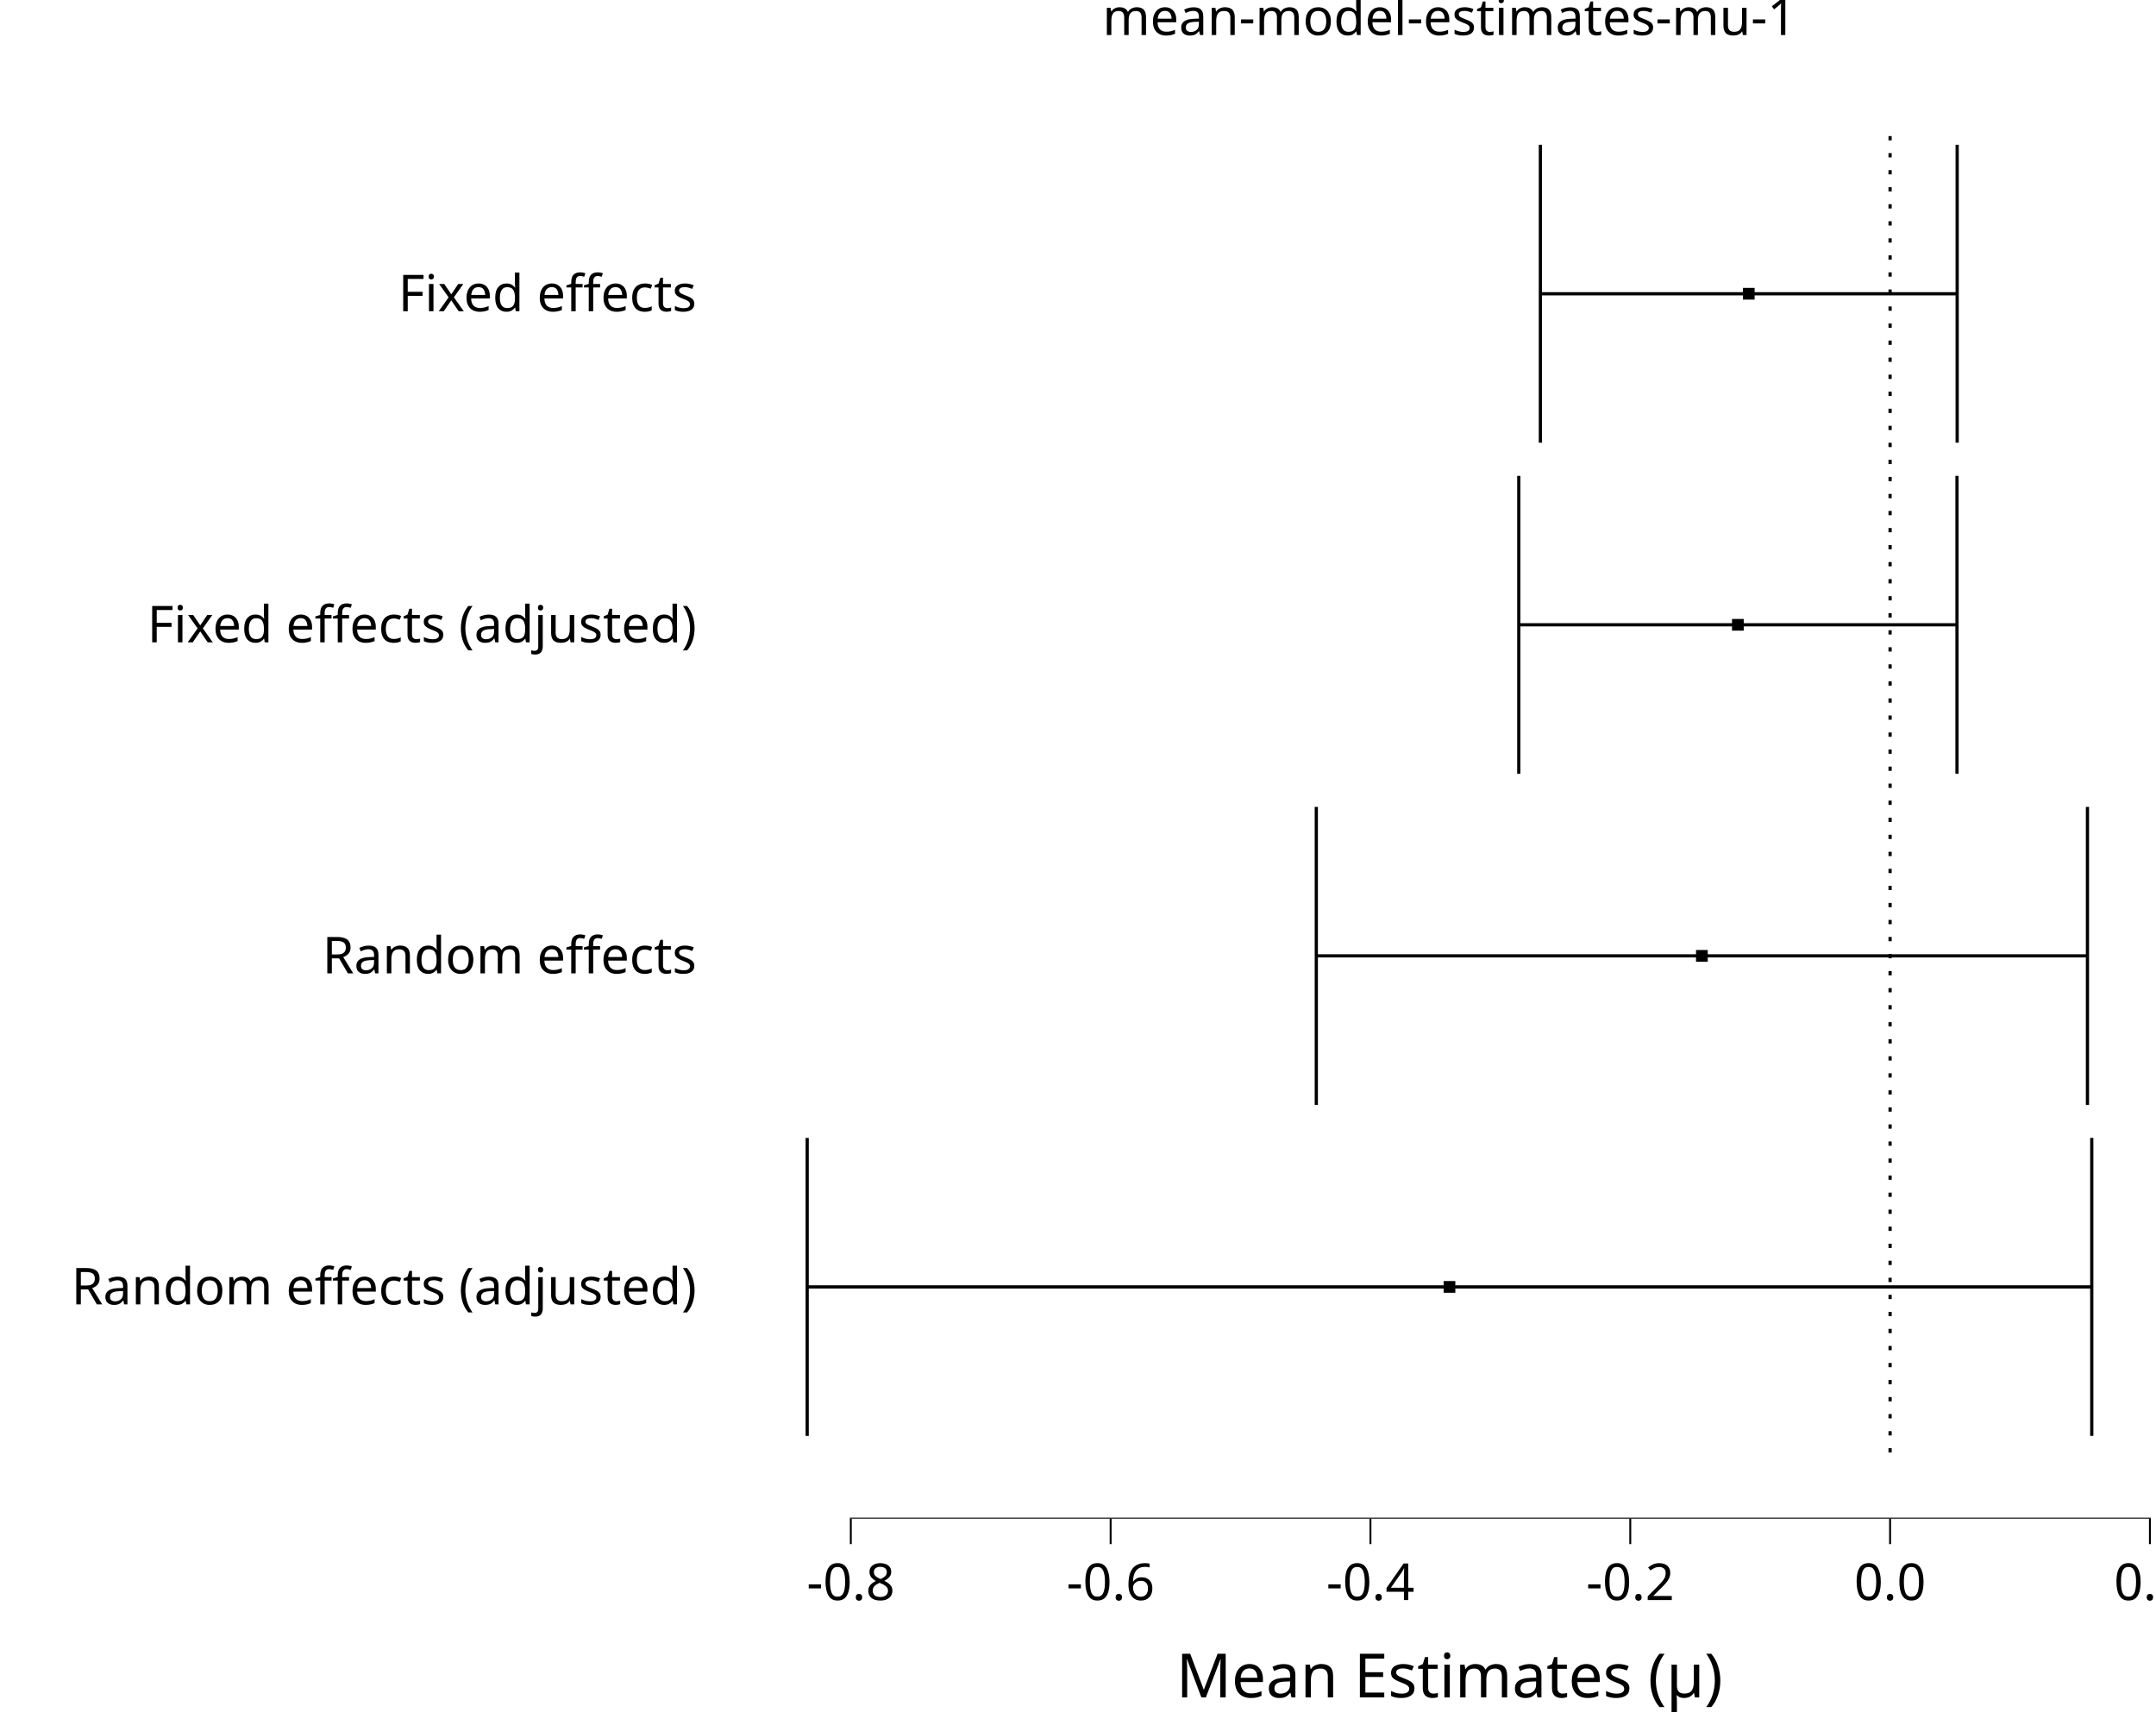
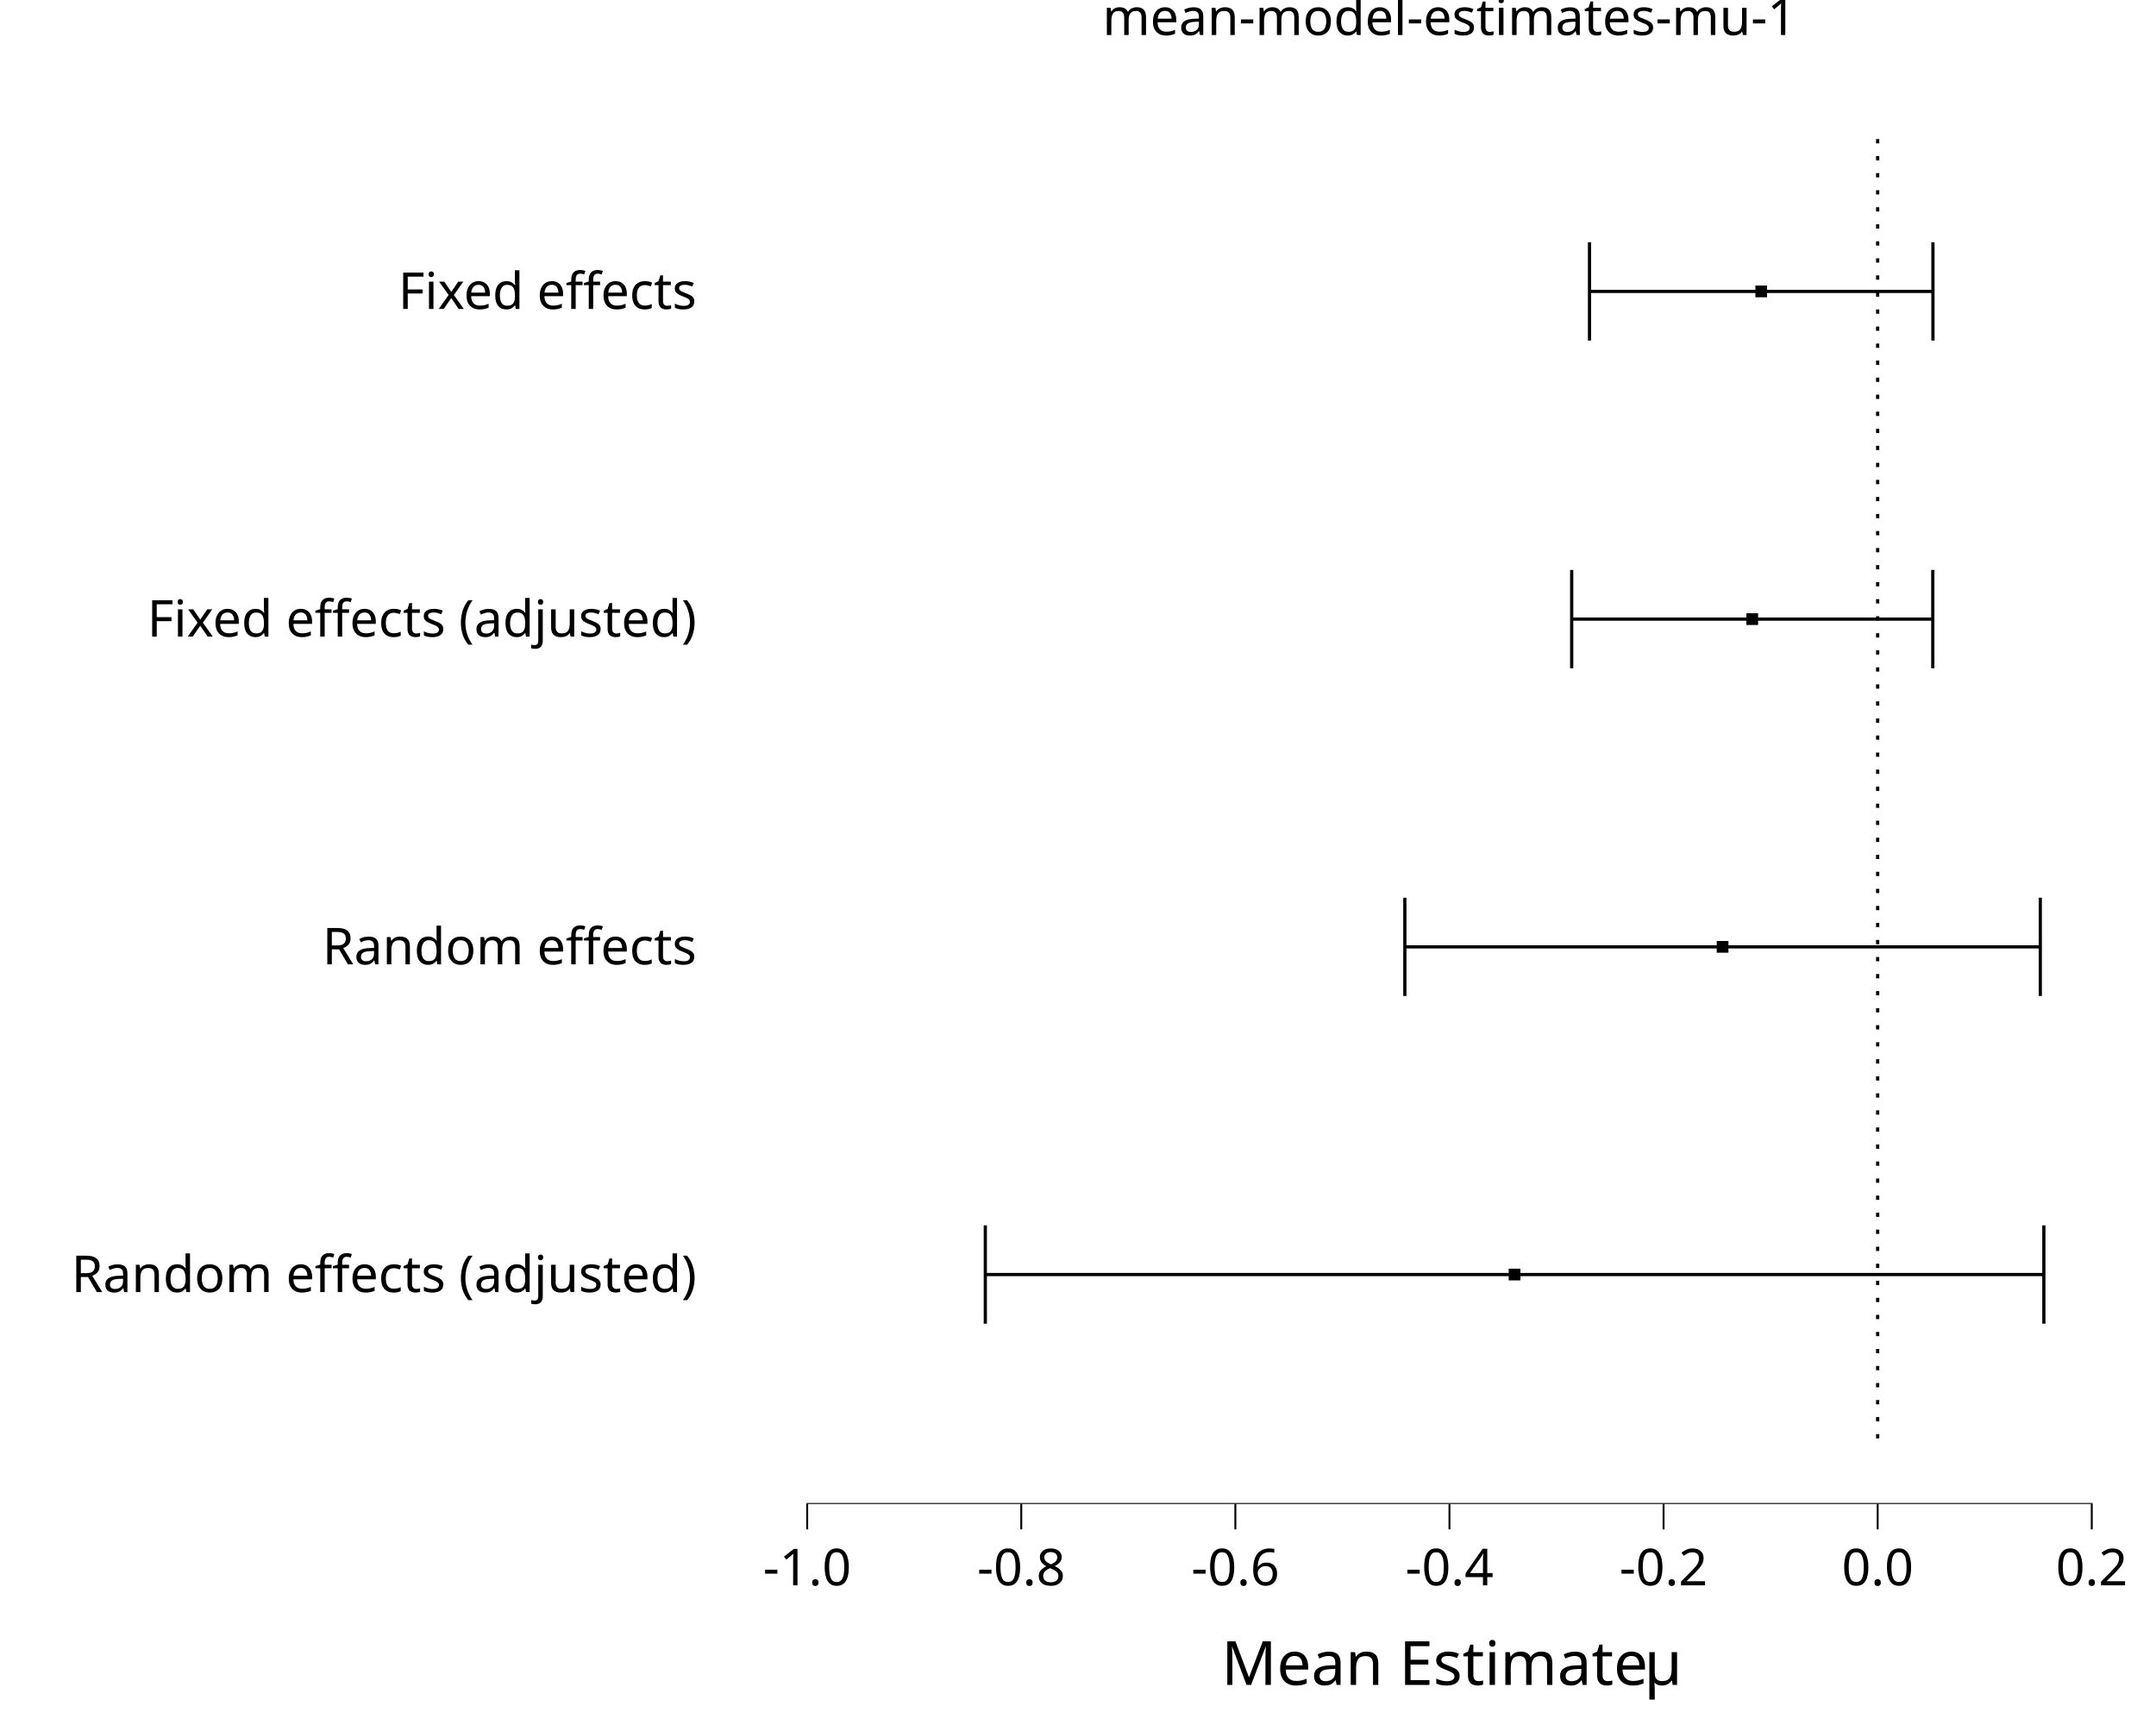
<svg xmlns="http://www.w3.org/2000/svg" class="svglite" data-engine-version="2.0" width="720.00pt" height="576.00pt" viewBox="0 0 720.00 576.00">
  <defs>
    <style type="text/css">
    .svglite line, .svglite polyline, .svglite polygon, .svglite path, .svglite rect, .svglite circle {
      fill: none;
      stroke: #000000;
      stroke-linecap: round;
      stroke-linejoin: round;
      stroke-miterlimit: 10.00;
    }
  </style>
  </defs>
  <rect width="100%" height="100%" style="stroke: none; fill: #FFFFFF;" />
  <defs>
    <clipPath id="cpMC4wMHw3MjAuMDB8MC4wMHw1NzYuMDA=">
      <rect x="0.00" y="0.00" width="720.00" height="576.00" />
    </clipPath>
  </defs>
  <g clip-path="url(#cpMC4wMHw3MjAuMDB8MC4wMHw1NzYuMDA=)">
    <rect x="0.00" y="0.00" width="720.00" height="576.00" style="stroke-width: 10.67; stroke: none;" />
  </g>
  <defs>
-     <clipPath id="cpMjQ4LjExfDcyMC4wMHwyMC43MXw1MDcuMDk=">
-       <rect x="248.11" y="20.71" width="471.89" height="486.39" />
+     <clipPath id="cpMjQ4LjExfDcyMC4wMHwyMC43MXw1MDIuMTk=">
+       <rect x="248.11" y="20.71" width="471.89" height="481.48" />
    </clipPath>
  </defs>
-   <g clip-path="url(#cpMjQ4LjExfDcyMC4wMHwyMC43MXw1MDcuMDk=)">
-     <rect x="248.11" y="20.71" width="471.89" height="486.39" style="stroke-width: 10.67; stroke: none;" />
-     <polyline points="698.55,479.46 698.55,379.97 " style="stroke-width: 1.07; stroke-linecap: butt;" />
-     <polyline points="698.55,429.71 269.56,429.71 " style="stroke-width: 1.07; stroke-linecap: butt;" />
-     <polyline points="269.56,479.46 269.56,379.97 " style="stroke-width: 1.07; stroke-linecap: butt;" />
-     <polyline points="697.11,368.92 697.11,269.43 " style="stroke-width: 1.07; stroke-linecap: butt;" />
-     <polyline points="697.11,319.17 439.58,319.17 " style="stroke-width: 1.07; stroke-linecap: butt;" />
-     <polyline points="439.58,368.92 439.58,269.43 " style="stroke-width: 1.07; stroke-linecap: butt;" />
-     <polyline points="653.54,258.37 653.54,158.89 " style="stroke-width: 1.07; stroke-linecap: butt;" />
-     <polyline points="653.54,208.63 507.20,208.63 " style="stroke-width: 1.07; stroke-linecap: butt;" />
-     <polyline points="507.20,258.37 507.20,158.89 " style="stroke-width: 1.07; stroke-linecap: butt;" />
-     <polyline points="653.60,147.83 653.60,48.34 " style="stroke-width: 1.07; stroke-linecap: butt;" />
-     <polyline points="653.60,98.09 514.41,98.09 " style="stroke-width: 1.07; stroke-linecap: butt;" />
-     <polyline points="514.41,147.83 514.41,48.34 " style="stroke-width: 1.07; stroke-linecap: butt;" />
-     <polygon points="482.10,431.67 486.01,431.67 486.01,427.76 482.10,427.76 " style="stroke-width: 0.71; stroke: none; fill: #000000;" />
-     <polygon points="566.39,321.13 570.30,321.13 570.30,317.22 566.39,317.22 " style="stroke-width: 0.71; stroke: none; fill: #000000;" />
-     <polygon points="578.41,210.58 582.32,210.58 582.32,206.68 578.41,206.68 " style="stroke-width: 0.71; stroke: none; fill: #000000;" />
-     <polygon points="582.05,100.04 585.96,100.04 585.96,96.13 582.05,96.13 " style="stroke-width: 0.71; stroke: none; fill: #000000;" />
-     <polyline points="631.20,484.99 631.20,42.82 " style="stroke-width: 1.07; stroke-dasharray: 1.42,4.27; stroke-linecap: butt;" />
-     <line x1="283.81" y1="507.09" x2="718.29" y2="507.09" style="stroke-width: 0.64; stroke-linecap: butt;" />
-     <rect x="248.11" y="20.71" width="471.89" height="486.39" style="stroke-width: 0.00; stroke: none;" />
+   <g clip-path="url(#cpMjQ4LjExfDcyMC4wMHwyMC43MXw1MDIuMTk=)">
+     <rect x="248.11" y="20.71" width="471.89" height="481.48" style="stroke-width: 10.67; stroke: none;" />
+     <polyline points="682.55,442.00 682.55,409.17 " style="stroke-width: 1.07; stroke-linecap: butt;" />
+     <polyline points="682.55,425.59 329.05,425.59 " style="stroke-width: 1.07; stroke-linecap: butt;" />
+     <polyline points="329.05,442.00 329.05,409.17 " style="stroke-width: 1.07; stroke-linecap: butt;" />
+     <polyline points="681.36,332.57 681.36,299.75 " style="stroke-width: 1.07; stroke-linecap: butt;" />
+     <polyline points="681.36,316.16 469.15,316.16 " style="stroke-width: 1.07; stroke-linecap: butt;" />
+     <polyline points="469.15,332.57 469.15,299.75 " style="stroke-width: 1.07; stroke-linecap: butt;" />
+     <polyline points="645.46,223.15 645.46,190.32 " style="stroke-width: 1.07; stroke-linecap: butt;" />
+     <polyline points="645.46,206.73 524.87,206.73 " style="stroke-width: 1.07; stroke-linecap: butt;" />
+     <polyline points="524.87,223.15 524.87,190.32 " style="stroke-width: 1.07; stroke-linecap: butt;" />
+     <polyline points="645.51,113.72 645.51,80.89 " style="stroke-width: 1.07; stroke-linecap: butt;" />
+     <polyline points="645.51,97.31 530.82,97.31 " style="stroke-width: 1.07; stroke-linecap: butt;" />
+     <polyline points="530.82,113.72 530.82,80.89 " style="stroke-width: 1.07; stroke-linecap: butt;" />
+     <polygon points="503.84,427.54 507.75,427.54 507.75,423.63 503.84,423.63 " style="stroke-width: 0.71; stroke: none; fill: #000000;" />
+     <polygon points="573.30,318.12 577.21,318.12 577.21,314.21 573.30,314.21 " style="stroke-width: 0.71; stroke: none; fill: #000000;" />
+     <polygon points="583.21,208.69 587.12,208.69 587.12,204.78 583.21,204.78 " style="stroke-width: 0.71; stroke: none; fill: #000000;" />
+     <polygon points="586.21,99.26 590.12,99.26 590.12,95.35 586.21,95.35 " style="stroke-width: 0.71; stroke: none; fill: #000000;" />
+     <polyline points="627.05,480.30 627.05,42.59 " style="stroke-width: 1.07; stroke-dasharray: 1.42,4.27; stroke-linecap: butt;" />
+     <line x1="269.24" y1="502.19" x2="698.87" y2="502.19" style="stroke-width: 0.64; stroke-linecap: butt;" />
+     <rect x="248.11" y="20.71" width="471.89" height="481.48" style="stroke-width: 0.00; stroke: none;" />
  </g>
  <g clip-path="url(#cpMC4wMHw3MjAuMDB8MC4wMHw1NzYuMDA=)">
-     <polyline points="248.11,507.09 248.11,20.71 " style="stroke-width: 0.00; stroke: none; stroke-linecap: butt;" />
-     <text x="232.63" y="435.56" text-anchor="end" style="font-size: 17.00px; font-family: sans;" textLength="199.41px" lengthAdjust="spacingAndGlyphs">Random effects (adjusted)</text>
-     <text x="232.63" y="325.02" text-anchor="end" style="font-size: 17.00px; font-family: sans;" textLength="119.09px" lengthAdjust="spacingAndGlyphs">Random effects</text>
-     <text x="232.63" y="214.48" text-anchor="end" style="font-size: 17.00px; font-family: sans;" textLength="176.72px" lengthAdjust="spacingAndGlyphs">Fixed effects (adjusted)</text>
-     <text x="232.63" y="103.94" text-anchor="end" style="font-size: 17.00px; font-family: sans;" textLength="96.39px" lengthAdjust="spacingAndGlyphs">Fixed effects</text>
-     <polyline points="248.11,507.09 720.00,507.09 " style="stroke-width: 0.00; stroke: none; stroke-linecap: butt;" />
-     <polyline points="284.13,515.60 284.13,507.09 " style="stroke-width: 0.64; stroke-linecap: butt;" />
-     <polyline points="370.90,515.60 370.90,507.09 " style="stroke-width: 0.64; stroke-linecap: butt;" />
-     <polyline points="457.66,515.60 457.66,507.09 " style="stroke-width: 0.64; stroke-linecap: butt;" />
-     <polyline points="544.43,515.60 544.43,507.09 " style="stroke-width: 0.64; stroke-linecap: butt;" />
-     <polyline points="631.20,515.60 631.20,507.09 " style="stroke-width: 0.64; stroke-linecap: butt;" />
-     <polyline points="717.97,515.60 717.97,507.09 " style="stroke-width: 0.64; stroke-linecap: butt;" />
-     <text x="284.13" y="534.27" text-anchor="middle" style="font-size: 17.00px; font-family: sans;" textLength="29.29px" lengthAdjust="spacingAndGlyphs">-0.8</text>
-     <text x="370.90" y="534.27" text-anchor="middle" style="font-size: 17.00px; font-family: sans;" textLength="29.29px" lengthAdjust="spacingAndGlyphs">-0.6</text>
-     <text x="457.66" y="534.27" text-anchor="middle" style="font-size: 17.00px; font-family: sans;" textLength="29.29px" lengthAdjust="spacingAndGlyphs">-0.4</text>
-     <text x="544.43" y="534.27" text-anchor="middle" style="font-size: 17.00px; font-family: sans;" textLength="29.29px" lengthAdjust="spacingAndGlyphs">-0.2</text>
-     <text x="631.20" y="534.27" text-anchor="middle" style="font-size: 17.00px; font-family: sans;" textLength="23.63px" lengthAdjust="spacingAndGlyphs">0.0</text>
-     <text x="717.97" y="534.27" text-anchor="middle" style="font-size: 17.00px; font-family: sans;" textLength="23.63px" lengthAdjust="spacingAndGlyphs">0.2</text>
-     <text x="484.05" y="566.78" text-anchor="middle" style="font-size: 20.40px; font-family: sans;" textLength="177.30px" lengthAdjust="spacingAndGlyphs">Mean Estimates (μ)</text>
+     <polyline points="248.11,502.19 248.11,20.71 " style="stroke-width: 0.00; stroke: none; stroke-linecap: butt;" />
+     <text x="232.63" y="431.44" text-anchor="end" style="font-size: 17.00px; font-family: sans;" textLength="199.41px" lengthAdjust="spacingAndGlyphs">Random effects (adjusted)</text>
+     <text x="232.63" y="322.01" text-anchor="end" style="font-size: 17.00px; font-family: sans;" textLength="119.09px" lengthAdjust="spacingAndGlyphs">Random effects</text>
+     <text x="232.63" y="212.58" text-anchor="end" style="font-size: 17.00px; font-family: sans;" textLength="176.72px" lengthAdjust="spacingAndGlyphs">Fixed effects (adjusted)</text>
+     <text x="232.63" y="103.16" text-anchor="end" style="font-size: 17.00px; font-family: sans;" textLength="96.39px" lengthAdjust="spacingAndGlyphs">Fixed effects</text>
+     <polyline points="248.11,502.19 720.00,502.19 " style="stroke-width: 0.00; stroke: none; stroke-linecap: butt;" />
+     <polyline points="269.56,510.69 269.56,502.19 " style="stroke-width: 0.64; stroke-linecap: butt;" />
+     <polyline points="341.05,510.69 341.05,502.19 " style="stroke-width: 0.64; stroke-linecap: butt;" />
+     <polyline points="412.55,510.69 412.55,502.19 " style="stroke-width: 0.64; stroke-linecap: butt;" />
+     <polyline points="484.05,510.69 484.05,502.19 " style="stroke-width: 0.64; stroke-linecap: butt;" />
+     <polyline points="555.55,510.69 555.55,502.19 " style="stroke-width: 0.64; stroke-linecap: butt;" />
+     <polyline points="627.05,510.69 627.05,502.19 " style="stroke-width: 0.64; stroke-linecap: butt;" />
+     <polyline points="698.55,510.69 698.55,502.19 " style="stroke-width: 0.64; stroke-linecap: butt;" />
+     <text x="269.56" y="529.36" text-anchor="middle" style="font-size: 17.00px; font-family: sans;" textLength="29.29px" lengthAdjust="spacingAndGlyphs">-1.0</text>
+     <text x="341.05" y="529.36" text-anchor="middle" style="font-size: 17.00px; font-family: sans;" textLength="29.29px" lengthAdjust="spacingAndGlyphs">-0.8</text>
+     <text x="412.55" y="529.36" text-anchor="middle" style="font-size: 17.00px; font-family: sans;" textLength="29.29px" lengthAdjust="spacingAndGlyphs">-0.6</text>
+     <text x="484.05" y="529.36" text-anchor="middle" style="font-size: 17.00px; font-family: sans;" textLength="29.29px" lengthAdjust="spacingAndGlyphs">-0.4</text>
+     <text x="555.55" y="529.36" text-anchor="middle" style="font-size: 17.00px; font-family: sans;" textLength="29.29px" lengthAdjust="spacingAndGlyphs">-0.2</text>
+     <text x="627.05" y="529.36" text-anchor="middle" style="font-size: 17.00px; font-family: sans;" textLength="23.63px" lengthAdjust="spacingAndGlyphs">0.0</text>
+     <text x="698.55" y="529.36" text-anchor="middle" style="font-size: 17.00px; font-family: sans;" textLength="23.63px" lengthAdjust="spacingAndGlyphs">0.2</text>
+     <text x="407.88" y="562.62" style="font-size: 20.40px; font-family: sans;" textLength="136.08px" lengthAdjust="spacingAndGlyphs">Mean Estimate</text>
+     <text x="543.97" y="562.62" style="font-size: 20.40px; font-family: sans;" textLength="5.10px" lengthAdjust="spacingAndGlyphs"> </text>
+     <text x="549.07" y="562.62" style="font-size: 20.40px; font-family: sans;" textLength="11.15px" lengthAdjust="spacingAndGlyphs">μ</text>
    <text x="484.05" y="11.70" text-anchor="middle" style="font-size: 17.00px; font-family: sans;" textLength="217.33px" lengthAdjust="spacingAndGlyphs">mean-model-estimates-mu-1</text>
  </g>
</svg>
